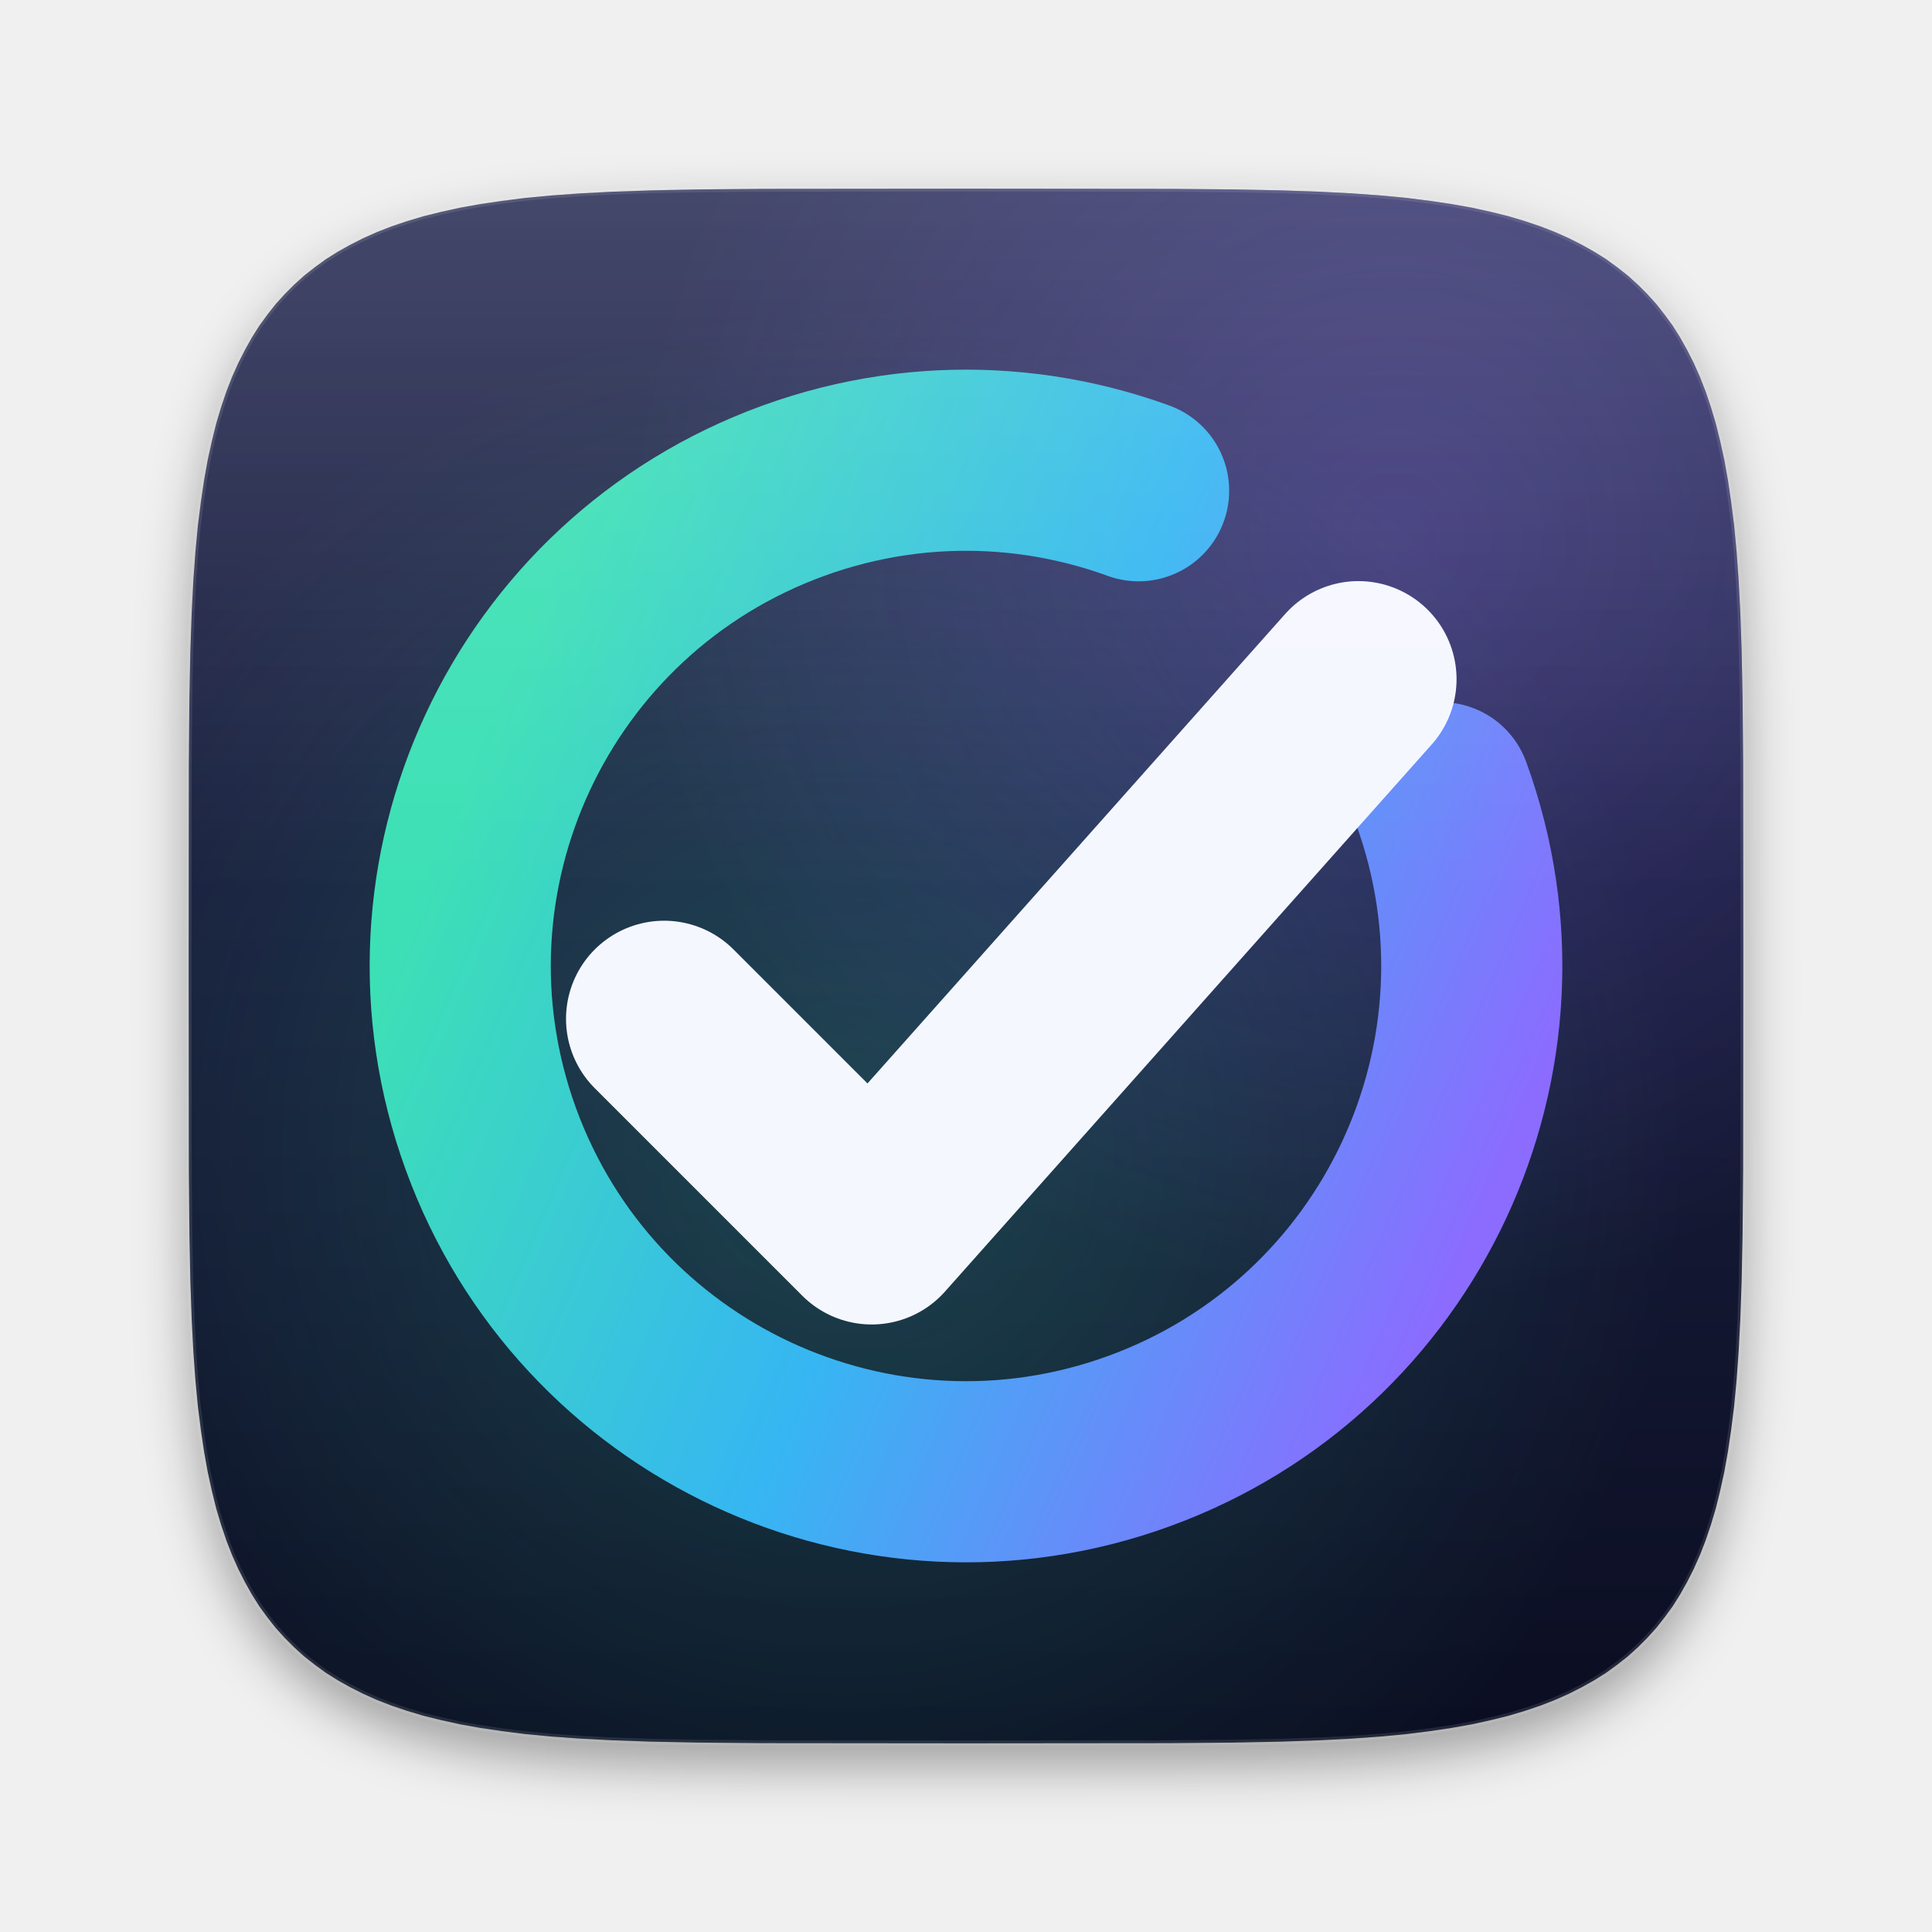
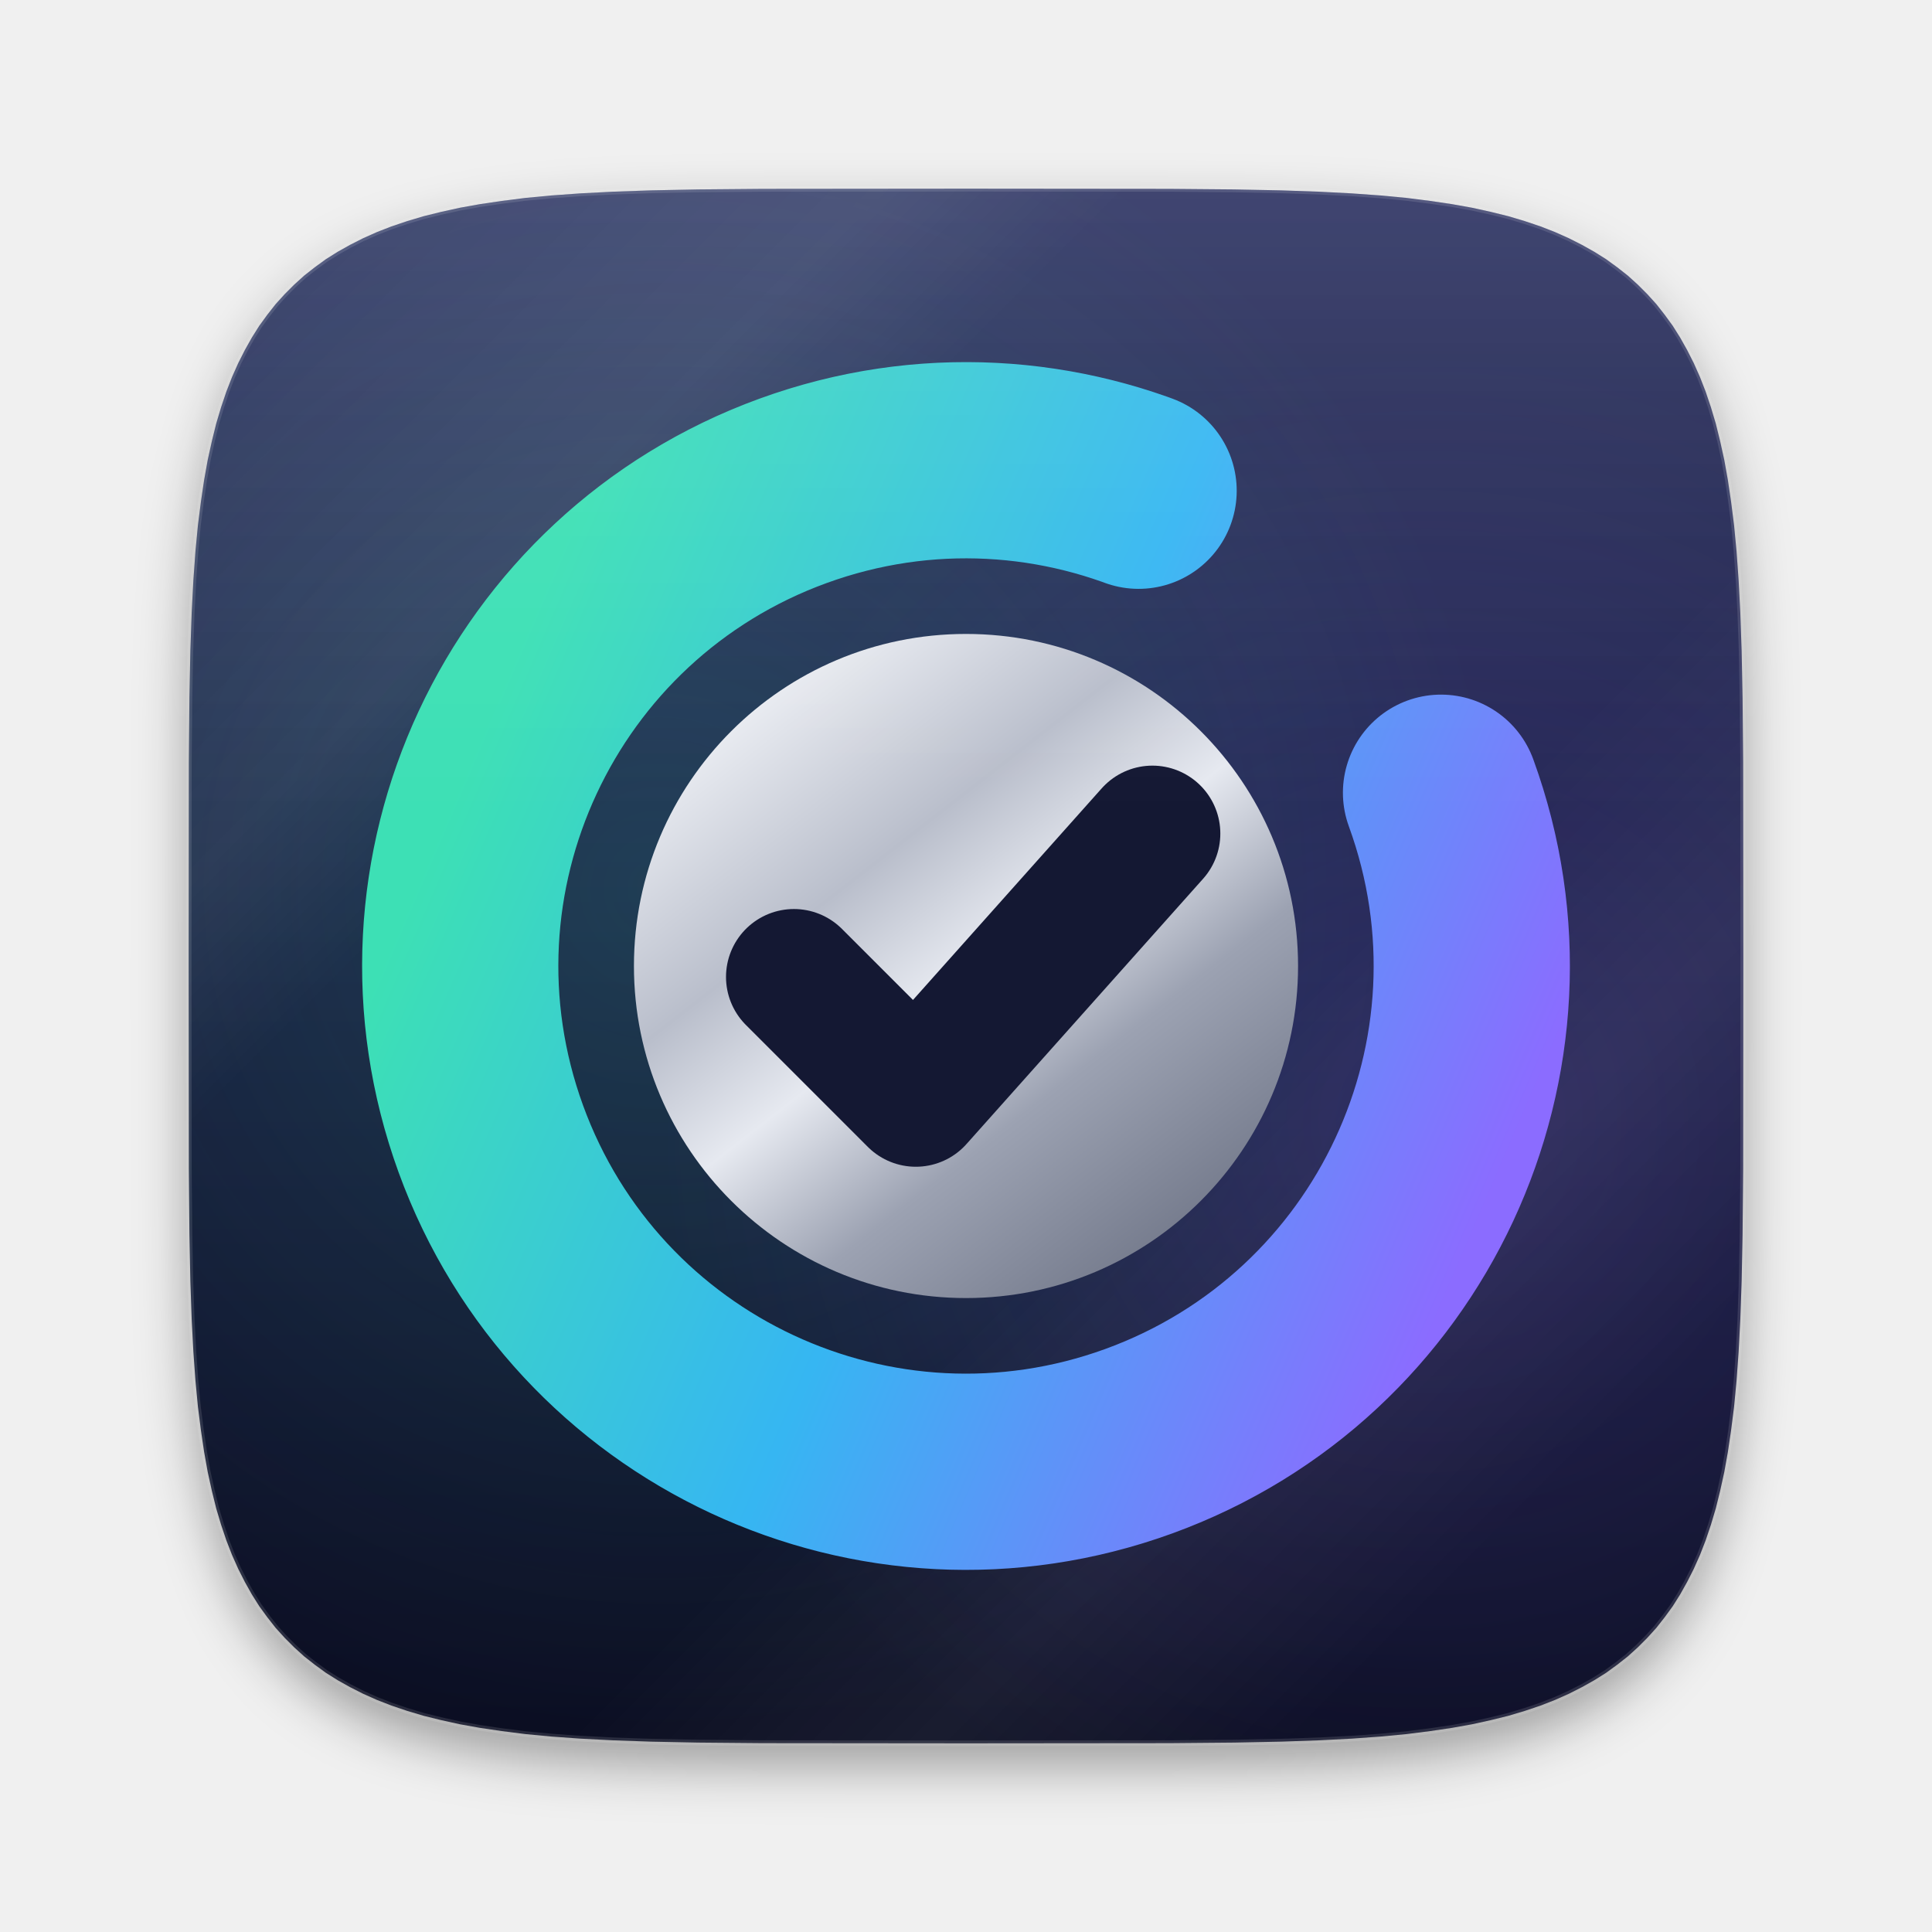
<svg xmlns="http://www.w3.org/2000/svg" viewBox="0 0 1024 1024" width="1024" height="1024">
  <defs>
    <linearGradient id="bg" x1="0" y1="0" x2="0" y2="1">
-       <stop offset="0" stop-color="#252A52" />
+       <stop offset="0" stop-color="#2A3060" />
+       <stop offset="0.55" stop-color="#171B3C" />
      <stop offset="1" stop-color="#0B0E22" />
    </linearGradient>
-     <radialGradient id="glowMint" cx="0.42" cy="0.62" r="0.55">
-       <stop offset="0" stop-color="#3DE0B5" stop-opacity="0.22" />
+     <linearGradient id="brush" x1="0" y1="0" x2="1" y2="1">
+       <stop offset="0" stop-color="#FFFFFF" stop-opacity="0" />
+       <stop offset="0.22" stop-color="#FFFFFF" stop-opacity="0.07" />
+       <stop offset="0.30" stop-color="#FFFFFF" stop-opacity="0" />
+       <stop offset="0.62" stop-color="#FFFFFF" stop-opacity="0" />
+       <stop offset="0.74" stop-color="#FFFFFF" stop-opacity="0.06" />
+       <stop offset="0.86" stop-color="#FFFFFF" stop-opacity="0" />
+     </linearGradient>
+     <radialGradient id="glowMint" cx="0.30" cy="0.45" r="0.55">
+       <stop offset="0" stop-color="#3DE0B5" stop-opacity="0.16" />
      <stop offset="1" stop-color="#3DE0B5" stop-opacity="0" />
    </radialGradient>
-     <radialGradient id="glowViolet" cx="0.78" cy="0.22" r="0.5">
-       <stop offset="0" stop-color="#8B6CFF" stop-opacity="0.28" />
+     <radialGradient id="glowViolet" cx="0.80" cy="0.60" r="0.5">
+       <stop offset="0" stop-color="#8B6CFF" stop-opacity="0.18" />
      <stop offset="1" stop-color="#8B6CFF" stop-opacity="0" />
    </radialGradient>
    <linearGradient id="ring" x1="0.1" y1="0.15" x2="0.9" y2="0.9">
      <stop offset="0" stop-color="#3DE0B5" />
      <stop offset="0.5" stop-color="#36B6F2" />
      <stop offset="1" stop-color="#8B6CFF" />
    </linearGradient>
+     <linearGradient id="ringHi" x1="0" y1="0" x2="0" y2="1">
+       <stop offset="0" stop-color="#FFFFFF" stop-opacity="0.55" />
+       <stop offset="0.5" stop-color="#FFFFFF" stop-opacity="0" />
+     </linearGradient>
+     <linearGradient id="knurl" x1="0" y1="0" x2="0" y2="1">
+       <stop offset="0" stop-color="#8E94A8" />
+       <stop offset="0.5" stop-color="#4A5068" />
+       <stop offset="1" stop-color="#1C2036" />
+     </linearGradient>
+     <linearGradient id="cap" x1="0.15" y1="0.05" x2="0.85" y2="0.95">
+       <stop offset="0" stop-color="#F4F6FA" />
+       <stop offset="0.32" stop-color="#B9BECB" />
+       <stop offset="0.50" stop-color="#E6E9F0" />
+       <stop offset="0.70" stop-color="#9CA2B2" />
+       <stop offset="1" stop-color="#6E7486" />
+     </linearGradient>
+     <linearGradient id="dish" x1="0.15" y1="0.05" x2="0.85" y2="0.95">
+       <stop offset="0" stop-color="#8F95A6" />
+       <stop offset="0.45" stop-color="#C9CDD8" />
+       <stop offset="0.55" stop-color="#D9DCE4" />
+       <stop offset="1" stop-color="#F2F4F8" />
+     </linearGradient>
+     <linearGradient id="rim" x1="0.2" y1="0" x2="0.8" y2="1">
+       <stop offset="0" stop-color="#FFFFFF" stop-opacity="0.95" />
+       <stop offset="0.45" stop-color="#FFFFFF" stop-opacity="0.15" />
+       <stop offset="1" stop-color="#FFFFFF" stop-opacity="0.05" />
+     </linearGradient>
    <linearGradient id="gloss" x1="0" y1="0" x2="0" y2="1">
-       <stop offset="0" stop-color="#FFFFFF" stop-opacity="0.14" />
-       <stop offset="0.45" stop-color="#FFFFFF" stop-opacity="0" />
+       <stop offset="0" stop-color="#FFFFFF" stop-opacity="0.10" />
+       <stop offset="0.40" stop-color="#FFFFFF" stop-opacity="0" />
    </linearGradient>
-     <filter id="soft" x="-50%" y="-50%" width="200%" height="200%">
+     <filter id="soft" filterUnits="userSpaceOnUse" x="0" y="0" width="1024" height="1024">
      <feGaussianBlur stdDeviation="18" />
    </filter>
+     <filter id="glow" filterUnits="userSpaceOnUse" x="0" y="0" width="1024" height="1024">
+       <feGaussianBlur stdDeviation="16" />
+     </filter>
+     <filter id="blur6" filterUnits="userSpaceOnUse" x="0" y="0" width="1024" height="1024">
+       <feGaussianBlur stdDeviation="6" />
+     </filter>
+     <clipPath id="plate">
+       <path d="M924.0 512.0 L923.9 619.7 L923.6 654.0 L923.1 679.0 L922.4 699.2 L921.5 716.5 L920.4 731.8 L919.1 745.5 L917.5 758.1 L915.8 769.6 L913.9 780.2 L911.7 790.2 L909.4 799.5 L906.8 808.2 L904.0 816.5 L901.0 824.2 L897.7 831.6 L894.2 838.5 L890.5 845.1 L886.6 851.3 L882.3 857.2 L877.9 862.8 L873.1 868.1 L868.1 873.1 L862.8 877.9 L857.2 882.3 L851.3 886.6 L845.1 890.5 L838.5 894.2 L831.6 897.7 L824.2 901.0 L816.5 904.0 L808.2 906.8 L799.5 909.4 L790.2 911.7 L780.2 913.9 L769.6 915.8 L758.1 917.5 L745.5 919.1 L731.8 920.4 L716.5 921.5 L699.2 922.4 L679.0 923.1 L654.0 923.6 L619.7 923.9 L512.0 924.0 L404.3 923.9 L370.0 923.6 L345.0 923.1 L324.8 922.4 L307.5 921.5 L292.2 920.4 L278.5 919.1 L265.9 917.5 L254.4 915.8 L243.8 913.9 L233.8 911.7 L224.5 909.4 L215.8 906.8 L207.5 904.0 L199.8 901.0 L192.4 897.7 L185.5 894.2 L178.9 890.5 L172.7 886.6 L166.8 882.3 L161.2 877.9 L155.9 873.1 L150.9 868.1 L146.1 862.8 L141.7 857.2 L137.4 851.3 L133.5 845.1 L129.8 838.5 L126.3 831.6 L123.0 824.2 L120.0 816.5 L117.2 808.2 L114.6 799.5 L112.3 790.2 L110.1 780.2 L108.2 769.6 L106.5 758.1 L104.9 745.5 L103.6 731.8 L102.5 716.5 L101.6 699.2 L100.9 679.0 L100.4 654.0 L100.1 619.7 L100.0 512.0 L100.1 404.3 L100.4 370.0 L100.9 345.0 L101.6 324.8 L102.5 307.5 L103.6 292.2 L104.9 278.5 L106.5 265.9 L108.2 254.4 L110.1 243.8 L112.3 233.8 L114.6 224.5 L117.2 215.8 L120.0 207.5 L123.0 199.8 L126.3 192.4 L129.8 185.5 L133.5 178.9 L137.4 172.7 L141.7 166.8 L146.1 161.2 L150.9 155.9 L155.9 150.9 L161.2 146.1 L166.8 141.7 L172.7 137.4 L178.9 133.5 L185.5 129.8 L192.4 126.3 L199.8 123.0 L207.5 120.0 L215.8 117.2 L224.5 114.6 L233.8 112.3 L243.8 110.1 L254.4 108.2 L265.9 106.5 L278.5 104.9 L292.2 103.6 L307.5 102.5 L324.8 101.6 L345.0 100.9 L370.0 100.4 L404.3 100.1 L512.0 100.0 L619.7 100.1 L654.0 100.4 L679.0 100.9 L699.2 101.6 L716.5 102.5 L731.8 103.6 L745.5 104.9 L758.1 106.5 L769.6 108.2 L780.2 110.1 L790.2 112.3 L799.5 114.6 L808.2 117.2 L816.5 120.0 L824.2 123.0 L831.6 126.3 L838.5 129.8 L845.1 133.5 L851.3 137.4 L857.2 141.7 L862.8 146.1 L868.1 150.9 L873.1 155.9 L877.9 161.2 L882.3 166.8 L886.6 172.7 L890.5 178.9 L894.2 185.5 L897.7 192.4 L901.0 199.8 L904.0 207.5 L906.8 215.8 L909.4 224.5 L911.7 233.8 L913.9 243.8 L915.8 254.4 L917.5 265.9 L919.1 278.5 L920.4 292.2 L921.5 307.5 L922.4 324.8 L923.1 345.0 L923.6 370.0 L923.9 404.3 Z" />
+     </clipPath>
    <filter id="shadow" x="-20%" y="-20%" width="140%" height="150%">
      <feGaussianBlur stdDeviation="14" />
    </filter>
  </defs>
  <path d="M924.0 512.0 L923.9 619.7 L923.6 654.0 L923.1 679.0 L922.4 699.2 L921.5 716.5 L920.4 731.8 L919.1 745.5 L917.5 758.1 L915.8 769.6 L913.9 780.2 L911.7 790.2 L909.4 799.5 L906.8 808.2 L904.0 816.5 L901.0 824.2 L897.7 831.6 L894.2 838.5 L890.5 845.1 L886.6 851.3 L882.3 857.2 L877.9 862.8 L873.1 868.1 L868.1 873.1 L862.8 877.9 L857.2 882.3 L851.3 886.6 L845.1 890.5 L838.5 894.2 L831.6 897.7 L824.2 901.0 L816.5 904.0 L808.2 906.8 L799.5 909.4 L790.2 911.7 L780.2 913.9 L769.6 915.8 L758.1 917.5 L745.5 919.1 L731.8 920.4 L716.5 921.5 L699.2 922.4 L679.0 923.1 L654.0 923.6 L619.7 923.9 L512.0 924.0 L404.3 923.9 L370.0 923.6 L345.0 923.1 L324.8 922.4 L307.5 921.5 L292.2 920.4 L278.5 919.1 L265.9 917.5 L254.4 915.8 L243.8 913.9 L233.8 911.7 L224.5 909.4 L215.8 906.8 L207.5 904.0 L199.8 901.0 L192.4 897.7 L185.5 894.2 L178.9 890.5 L172.7 886.6 L166.8 882.3 L161.2 877.9 L155.9 873.1 L150.9 868.1 L146.1 862.8 L141.7 857.2 L137.4 851.3 L133.5 845.1 L129.8 838.5 L126.3 831.6 L123.0 824.2 L120.0 816.5 L117.2 808.2 L114.6 799.5 L112.3 790.2 L110.1 780.2 L108.2 769.6 L106.5 758.1 L104.9 745.5 L103.6 731.8 L102.5 716.5 L101.6 699.2 L100.9 679.0 L100.4 654.0 L100.1 619.7 L100.0 512.0 L100.1 404.3 L100.4 370.0 L100.9 345.0 L101.6 324.8 L102.5 307.5 L103.6 292.2 L104.9 278.5 L106.5 265.9 L108.2 254.4 L110.1 243.8 L112.3 233.8 L114.6 224.5 L117.2 215.8 L120.0 207.5 L123.0 199.8 L126.3 192.4 L129.8 185.5 L133.5 178.9 L137.4 172.7 L141.7 166.8 L146.1 161.2 L150.9 155.9 L155.9 150.9 L161.2 146.1 L166.8 141.7 L172.7 137.4 L178.9 133.5 L185.5 129.8 L192.4 126.3 L199.8 123.0 L207.5 120.0 L215.8 117.2 L224.5 114.6 L233.8 112.3 L243.8 110.1 L254.4 108.2 L265.9 106.5 L278.5 104.9 L292.2 103.6 L307.5 102.5 L324.8 101.6 L345.0 100.9 L370.0 100.4 L404.3 100.1 L512.0 100.0 L619.7 100.1 L654.0 100.4 L679.0 100.9 L699.2 101.6 L716.5 102.5 L731.8 103.6 L745.5 104.9 L758.1 106.5 L769.6 108.2 L780.2 110.1 L790.2 112.3 L799.5 114.6 L808.2 117.2 L816.5 120.0 L824.2 123.0 L831.6 126.3 L838.5 129.8 L845.1 133.5 L851.3 137.4 L857.2 141.7 L862.8 146.1 L868.1 150.9 L873.1 155.9 L877.9 161.2 L882.3 166.8 L886.6 172.7 L890.5 178.9 L894.2 185.5 L897.7 192.4 L901.0 199.8 L904.0 207.5 L906.8 215.8 L909.4 224.5 L911.7 233.8 L913.9 243.8 L915.8 254.4 L917.5 265.9 L919.1 278.5 L920.4 292.2 L921.5 307.5 L922.4 324.8 L923.1 345.0 L923.6 370.0 L923.9 404.3 Z" fill="#000000" fill-opacity="0.35" transform="translate(0 12)" filter="url(#shadow)" />
  <path d="M924.0 512.0 L923.9 619.7 L923.6 654.0 L923.1 679.0 L922.4 699.2 L921.5 716.5 L920.4 731.8 L919.1 745.5 L917.5 758.1 L915.8 769.6 L913.9 780.2 L911.7 790.2 L909.4 799.5 L906.8 808.2 L904.0 816.5 L901.0 824.2 L897.7 831.6 L894.2 838.5 L890.5 845.1 L886.6 851.3 L882.3 857.2 L877.9 862.8 L873.1 868.1 L868.1 873.1 L862.8 877.9 L857.2 882.3 L851.3 886.6 L845.1 890.5 L838.5 894.2 L831.6 897.7 L824.2 901.0 L816.5 904.0 L808.2 906.8 L799.5 909.4 L790.2 911.7 L780.2 913.9 L769.6 915.8 L758.1 917.5 L745.5 919.1 L731.8 920.4 L716.5 921.5 L699.2 922.4 L679.0 923.1 L654.0 923.6 L619.7 923.9 L512.0 924.0 L404.3 923.9 L370.0 923.6 L345.0 923.1 L324.8 922.4 L307.5 921.5 L292.2 920.4 L278.5 919.1 L265.9 917.5 L254.4 915.8 L243.8 913.9 L233.8 911.7 L224.5 909.4 L215.8 906.8 L207.5 904.0 L199.8 901.0 L192.4 897.7 L185.5 894.2 L178.9 890.5 L172.7 886.6 L166.8 882.3 L161.2 877.9 L155.9 873.1 L150.9 868.1 L146.1 862.8 L141.7 857.2 L137.4 851.3 L133.5 845.1 L129.8 838.5 L126.3 831.6 L123.0 824.2 L120.0 816.5 L117.2 808.2 L114.6 799.5 L112.3 790.2 L110.1 780.2 L108.2 769.6 L106.5 758.1 L104.9 745.5 L103.6 731.8 L102.5 716.5 L101.6 699.2 L100.9 679.0 L100.4 654.0 L100.1 619.7 L100.0 512.0 L100.1 404.3 L100.4 370.0 L100.9 345.0 L101.6 324.8 L102.5 307.5 L103.6 292.2 L104.9 278.5 L106.5 265.9 L108.2 254.4 L110.1 243.8 L112.3 233.8 L114.6 224.5 L117.2 215.8 L120.0 207.5 L123.0 199.8 L126.3 192.4 L129.8 185.5 L133.5 178.9 L137.4 172.7 L141.7 166.8 L146.1 161.2 L150.9 155.9 L155.9 150.9 L161.2 146.1 L166.8 141.7 L172.7 137.4 L178.9 133.5 L185.5 129.8 L192.4 126.3 L199.8 123.0 L207.5 120.0 L215.8 117.2 L224.5 114.6 L233.8 112.3 L243.8 110.1 L254.4 108.2 L265.9 106.5 L278.5 104.9 L292.2 103.6 L307.5 102.5 L324.8 101.6 L345.0 100.9 L370.0 100.4 L404.3 100.1 L512.0 100.0 L619.7 100.1 L654.0 100.4 L679.0 100.9 L699.2 101.6 L716.5 102.5 L731.8 103.6 L745.5 104.9 L758.1 106.5 L769.6 108.2 L780.2 110.1 L790.2 112.3 L799.5 114.6 L808.2 117.2 L816.5 120.0 L824.2 123.0 L831.6 126.3 L838.5 129.8 L845.1 133.5 L851.3 137.4 L857.2 141.7 L862.8 146.1 L868.1 150.9 L873.1 155.9 L877.9 161.2 L882.3 166.8 L886.6 172.7 L890.5 178.9 L894.2 185.5 L897.7 192.4 L901.0 199.8 L904.0 207.5 L906.8 215.8 L909.4 224.5 L911.7 233.8 L913.9 243.8 L915.8 254.4 L917.5 265.9 L919.1 278.5 L920.4 292.2 L921.5 307.5 L922.4 324.8 L923.1 345.0 L923.6 370.0 L923.9 404.3 Z" fill="url(#bg)" />
+   <path d="M924.0 512.0 L923.9 619.7 L923.6 654.0 L923.1 679.0 L922.4 699.2 L921.5 716.5 L920.4 731.8 L919.1 745.5 L917.5 758.1 L915.8 769.6 L913.9 780.2 L911.7 790.2 L909.4 799.5 L906.8 808.2 L904.0 816.5 L901.0 824.2 L897.7 831.6 L894.2 838.5 L890.5 845.1 L886.6 851.3 L882.3 857.2 L877.9 862.8 L873.1 868.1 L868.1 873.1 L862.8 877.9 L857.2 882.3 L851.3 886.6 L845.1 890.5 L838.5 894.2 L831.6 897.7 L824.2 901.0 L816.5 904.0 L808.2 906.8 L799.5 909.4 L790.2 911.7 L780.2 913.9 L769.6 915.8 L758.1 917.5 L745.5 919.1 L731.8 920.4 L716.5 921.5 L699.2 922.4 L679.0 923.1 L654.0 923.6 L619.7 923.9 L512.0 924.0 L404.3 923.9 L370.0 923.6 L345.0 923.1 L324.8 922.4 L307.5 921.5 L292.2 920.4 L278.5 919.1 L265.9 917.5 L254.4 915.8 L243.8 913.9 L233.8 911.7 L224.5 909.4 L215.8 906.8 L207.5 904.0 L199.8 901.0 L192.4 897.7 L185.5 894.2 L178.9 890.5 L172.7 886.6 L166.8 882.3 L161.2 877.9 L155.9 873.1 L150.9 868.1 L146.1 862.8 L141.7 857.2 L137.4 851.3 L133.5 845.1 L129.8 838.5 L126.3 831.6 L123.0 824.2 L120.0 816.5 L117.2 808.2 L114.6 799.5 L112.3 790.2 L110.1 780.2 L108.2 769.6 L106.5 758.1 L104.9 745.5 L103.6 731.8 L102.5 716.5 L101.6 699.2 L100.9 679.0 L100.4 654.0 L100.1 619.7 L100.0 512.0 L100.1 404.3 L100.4 370.0 L100.9 345.0 L101.6 324.8 L102.5 307.5 L103.6 292.2 L104.9 278.5 L106.5 265.9 L108.2 254.4 L110.1 243.8 L112.3 233.8 L114.6 224.5 L117.2 215.8 L120.0 207.5 L123.0 199.8 L126.3 192.4 L129.8 185.5 L133.5 178.9 L137.4 172.7 L141.7 166.8 L146.1 161.2 L150.9 155.9 L155.9 150.9 L161.2 146.1 L166.8 141.7 L172.7 137.4 L178.9 133.5 L185.5 129.8 L192.4 126.3 L199.8 123.0 L207.5 120.0 L215.8 117.2 L224.5 114.6 L233.8 112.3 L243.8 110.1 L254.4 108.2 L265.9 106.5 L278.5 104.9 L292.2 103.6 L307.5 102.5 L324.8 101.6 L345.0 100.9 L370.0 100.4 L404.3 100.1 L512.0 100.0 L619.7 100.1 L654.0 100.4 L679.0 100.9 L699.2 101.6 L716.5 102.5 L731.8 103.6 L745.5 104.9 L758.1 106.5 L769.6 108.2 L780.2 110.1 L790.2 112.3 L799.5 114.6 L808.2 117.2 L816.5 120.0 L824.2 123.0 L831.6 126.3 L838.5 129.8 L845.1 133.5 L851.3 137.4 L857.2 141.7 L862.8 146.1 L868.1 150.9 L873.1 155.9 L877.9 161.2 L882.3 166.8 L886.6 172.7 L890.5 178.9 L894.2 185.5 L897.7 192.4 L901.0 199.8 L904.0 207.5 L906.8 215.8 L909.4 224.5 L911.7 233.8 L913.9 243.8 L915.8 254.4 L917.5 265.9 L919.1 278.5 L920.4 292.2 L921.5 307.5 L922.4 324.8 L923.1 345.0 L923.6 370.0 L923.9 404.3 Z" fill="url(#brush)" />
  <path d="M924.0 512.0 L923.9 619.7 L923.6 654.0 L923.1 679.0 L922.4 699.2 L921.5 716.5 L920.4 731.8 L919.1 745.5 L917.5 758.1 L915.8 769.6 L913.9 780.2 L911.7 790.2 L909.4 799.5 L906.8 808.2 L904.0 816.5 L901.0 824.2 L897.7 831.6 L894.2 838.5 L890.5 845.1 L886.6 851.3 L882.3 857.2 L877.9 862.8 L873.1 868.1 L868.1 873.1 L862.8 877.9 L857.2 882.3 L851.3 886.6 L845.1 890.5 L838.5 894.2 L831.6 897.7 L824.2 901.0 L816.5 904.0 L808.2 906.8 L799.5 909.4 L790.2 911.7 L780.2 913.9 L769.6 915.8 L758.1 917.5 L745.5 919.1 L731.8 920.4 L716.5 921.5 L699.2 922.4 L679.0 923.1 L654.0 923.6 L619.7 923.9 L512.0 924.0 L404.3 923.9 L370.0 923.6 L345.0 923.1 L324.8 922.4 L307.5 921.5 L292.2 920.4 L278.5 919.1 L265.9 917.5 L254.4 915.8 L243.8 913.9 L233.8 911.7 L224.5 909.4 L215.8 906.8 L207.5 904.0 L199.8 901.0 L192.4 897.7 L185.5 894.2 L178.9 890.5 L172.7 886.6 L166.8 882.3 L161.2 877.9 L155.9 873.1 L150.9 868.1 L146.1 862.8 L141.7 857.2 L137.4 851.3 L133.5 845.1 L129.8 838.5 L126.3 831.6 L123.0 824.2 L120.0 816.5 L117.2 808.2 L114.6 799.5 L112.3 790.2 L110.1 780.2 L108.2 769.6 L106.5 758.1 L104.9 745.5 L103.6 731.8 L102.5 716.5 L101.6 699.2 L100.9 679.0 L100.4 654.0 L100.1 619.7 L100.0 512.0 L100.1 404.3 L100.4 370.0 L100.9 345.0 L101.6 324.8 L102.5 307.5 L103.6 292.2 L104.9 278.5 L106.5 265.9 L108.2 254.4 L110.1 243.8 L112.3 233.8 L114.6 224.5 L117.2 215.8 L120.0 207.5 L123.0 199.8 L126.3 192.4 L129.8 185.5 L133.5 178.9 L137.4 172.7 L141.7 166.8 L146.1 161.2 L150.9 155.9 L155.9 150.9 L161.2 146.1 L166.8 141.7 L172.7 137.4 L178.9 133.5 L185.5 129.8 L192.4 126.3 L199.8 123.0 L207.5 120.0 L215.8 117.2 L224.5 114.6 L233.8 112.3 L243.8 110.1 L254.4 108.2 L265.9 106.5 L278.5 104.9 L292.2 103.6 L307.5 102.5 L324.8 101.6 L345.0 100.9 L370.0 100.4 L404.3 100.1 L512.0 100.0 L619.7 100.1 L654.0 100.4 L679.0 100.9 L699.2 101.6 L716.5 102.5 L731.8 103.6 L745.5 104.9 L758.1 106.5 L769.6 108.2 L780.2 110.1 L790.2 112.3 L799.5 114.6 L808.2 117.2 L816.5 120.0 L824.2 123.0 L831.6 126.3 L838.5 129.8 L845.1 133.5 L851.3 137.4 L857.2 141.7 L862.8 146.1 L868.1 150.9 L873.1 155.9 L877.9 161.2 L882.3 166.8 L886.6 172.7 L890.5 178.9 L894.2 185.5 L897.7 192.4 L901.0 199.8 L904.0 207.5 L906.8 215.8 L909.4 224.5 L911.7 233.8 L913.9 243.8 L915.8 254.4 L917.5 265.9 L919.1 278.5 L920.4 292.2 L921.5 307.5 L922.4 324.8 L923.1 345.0 L923.6 370.0 L923.9 404.3 Z" fill="url(#glowMint)" />
  <path d="M924.0 512.0 L923.9 619.7 L923.6 654.0 L923.1 679.0 L922.4 699.2 L921.5 716.5 L920.4 731.8 L919.1 745.5 L917.5 758.1 L915.8 769.6 L913.9 780.2 L911.7 790.2 L909.4 799.5 L906.8 808.2 L904.0 816.5 L901.0 824.2 L897.7 831.6 L894.2 838.5 L890.5 845.1 L886.6 851.3 L882.3 857.2 L877.9 862.8 L873.1 868.1 L868.1 873.1 L862.8 877.9 L857.2 882.3 L851.3 886.6 L845.1 890.5 L838.5 894.2 L831.6 897.7 L824.2 901.0 L816.5 904.0 L808.2 906.8 L799.5 909.4 L790.2 911.7 L780.2 913.9 L769.6 915.8 L758.1 917.5 L745.5 919.1 L731.8 920.4 L716.5 921.5 L699.2 922.4 L679.0 923.1 L654.0 923.6 L619.7 923.9 L512.0 924.0 L404.3 923.9 L370.0 923.6 L345.0 923.1 L324.8 922.4 L307.5 921.5 L292.2 920.4 L278.5 919.1 L265.9 917.5 L254.4 915.8 L243.8 913.9 L233.8 911.7 L224.5 909.4 L215.8 906.8 L207.5 904.0 L199.8 901.0 L192.4 897.7 L185.5 894.2 L178.9 890.5 L172.7 886.6 L166.8 882.3 L161.2 877.9 L155.9 873.1 L150.9 868.1 L146.1 862.8 L141.7 857.2 L137.4 851.3 L133.5 845.1 L129.8 838.5 L126.3 831.6 L123.0 824.2 L120.0 816.5 L117.2 808.2 L114.6 799.5 L112.3 790.2 L110.1 780.2 L108.2 769.6 L106.5 758.1 L104.9 745.5 L103.6 731.8 L102.5 716.5 L101.6 699.2 L100.9 679.0 L100.4 654.0 L100.1 619.7 L100.0 512.0 L100.1 404.3 L100.4 370.0 L100.9 345.0 L101.6 324.8 L102.5 307.5 L103.6 292.2 L104.9 278.5 L106.5 265.9 L108.2 254.4 L110.1 243.8 L112.3 233.8 L114.6 224.5 L117.2 215.8 L120.0 207.5 L123.0 199.8 L126.3 192.4 L129.8 185.5 L133.5 178.9 L137.4 172.7 L141.7 166.8 L146.1 161.2 L150.9 155.9 L155.9 150.9 L161.2 146.1 L166.8 141.7 L172.7 137.4 L178.9 133.5 L185.5 129.8 L192.4 126.3 L199.8 123.0 L207.5 120.0 L215.8 117.2 L224.5 114.6 L233.8 112.3 L243.8 110.1 L254.4 108.2 L265.9 106.5 L278.5 104.9 L292.2 103.6 L307.5 102.5 L324.8 101.6 L345.0 100.9 L370.0 100.4 L404.3 100.1 L512.0 100.0 L619.7 100.1 L654.0 100.4 L679.0 100.9 L699.2 101.6 L716.5 102.5 L731.8 103.6 L745.5 104.9 L758.1 106.5 L769.6 108.2 L780.2 110.1 L790.2 112.3 L799.5 114.6 L808.2 117.2 L816.5 120.0 L824.2 123.0 L831.6 126.3 L838.5 129.8 L845.1 133.5 L851.3 137.4 L857.2 141.7 L862.8 146.1 L868.1 150.9 L873.1 155.9 L877.9 161.2 L882.3 166.8 L886.6 172.7 L890.5 178.9 L894.2 185.5 L897.7 192.4 L901.0 199.8 L904.0 207.5 L906.8 215.8 L909.4 224.5 L911.7 233.8 L913.9 243.8 L915.8 254.4 L917.5 265.9 L919.1 278.5 L920.4 292.2 L921.5 307.5 L922.4 324.8 L923.1 345.0 L923.6 370.0 L923.9 404.3 Z" fill="url(#glowViolet)" />
-   <circle cx="512" cy="512" r="268" fill="none" stroke="url(#ring)" stroke-width="96" stroke-linecap="round" stroke-dasharray="1450.0 233.9" transform="rotate(-20 512 512)" />
-   <path d="M352 540 L462 650 L720 360" fill="none" stroke="#F5F7FF" stroke-width="104" stroke-linecap="round" stroke-linejoin="round" />
+   <g clip-path="url(#plate)">
+     <circle cx="512" cy="512" r="268" fill="none" stroke-width="104" stroke-linecap="round" stroke-dasharray="1450.0 233.9" transform="rotate(-20 512 512)" stroke="url(#ring)" />
+     <circle cx="512" cy="512" r="176" fill="url(#cap)" />
+     <path d="M420.8 517.8 L485.4 582.4 L610.8 441.8" fill="none" stroke="#141833" stroke-width="72" stroke-linecap="round" stroke-linejoin="round" />
+   </g>
  <path d="M924.0 512.0 L923.9 619.7 L923.6 654.0 L923.1 679.0 L922.4 699.2 L921.5 716.5 L920.4 731.8 L919.1 745.5 L917.5 758.1 L915.8 769.6 L913.9 780.2 L911.7 790.2 L909.4 799.5 L906.8 808.2 L904.0 816.5 L901.0 824.2 L897.7 831.6 L894.2 838.5 L890.5 845.1 L886.6 851.3 L882.3 857.2 L877.9 862.8 L873.1 868.1 L868.1 873.1 L862.8 877.9 L857.2 882.3 L851.3 886.6 L845.1 890.5 L838.5 894.2 L831.6 897.7 L824.2 901.0 L816.5 904.0 L808.2 906.8 L799.5 909.4 L790.2 911.7 L780.2 913.9 L769.6 915.8 L758.1 917.5 L745.5 919.1 L731.8 920.4 L716.5 921.5 L699.2 922.4 L679.0 923.1 L654.0 923.6 L619.7 923.9 L512.0 924.0 L404.3 923.9 L370.0 923.6 L345.0 923.1 L324.8 922.4 L307.5 921.5 L292.2 920.4 L278.5 919.1 L265.9 917.5 L254.4 915.8 L243.8 913.9 L233.8 911.7 L224.5 909.4 L215.8 906.8 L207.5 904.0 L199.8 901.0 L192.4 897.7 L185.5 894.2 L178.9 890.5 L172.7 886.6 L166.8 882.3 L161.2 877.9 L155.9 873.1 L150.9 868.1 L146.1 862.8 L141.7 857.2 L137.4 851.3 L133.5 845.1 L129.8 838.5 L126.3 831.6 L123.0 824.2 L120.0 816.5 L117.2 808.2 L114.6 799.5 L112.3 790.2 L110.1 780.2 L108.2 769.6 L106.5 758.1 L104.9 745.5 L103.6 731.8 L102.5 716.5 L101.6 699.2 L100.9 679.0 L100.4 654.0 L100.1 619.7 L100.0 512.0 L100.1 404.3 L100.4 370.0 L100.9 345.0 L101.6 324.8 L102.5 307.5 L103.6 292.2 L104.9 278.5 L106.5 265.9 L108.2 254.4 L110.1 243.8 L112.3 233.8 L114.6 224.5 L117.2 215.8 L120.0 207.5 L123.0 199.8 L126.3 192.4 L129.8 185.5 L133.5 178.9 L137.4 172.7 L141.7 166.8 L146.1 161.2 L150.9 155.9 L155.9 150.9 L161.2 146.1 L166.8 141.7 L172.7 137.4 L178.9 133.5 L185.5 129.8 L192.4 126.3 L199.8 123.0 L207.5 120.0 L215.8 117.2 L224.5 114.6 L233.8 112.3 L243.8 110.1 L254.4 108.2 L265.9 106.5 L278.5 104.9 L292.2 103.6 L307.5 102.5 L324.8 101.6 L345.0 100.9 L370.0 100.4 L404.3 100.1 L512.0 100.0 L619.7 100.1 L654.0 100.4 L679.0 100.9 L699.2 101.6 L716.5 102.5 L731.8 103.6 L745.5 104.9 L758.1 106.5 L769.6 108.2 L780.2 110.1 L790.2 112.3 L799.5 114.6 L808.2 117.2 L816.5 120.0 L824.2 123.0 L831.6 126.3 L838.5 129.8 L845.1 133.5 L851.3 137.4 L857.2 141.7 L862.8 146.1 L868.1 150.9 L873.1 155.9 L877.9 161.2 L882.3 166.8 L886.6 172.7 L890.5 178.9 L894.2 185.5 L897.7 192.4 L901.0 199.8 L904.0 207.5 L906.8 215.8 L909.4 224.5 L911.7 233.8 L913.9 243.8 L915.8 254.4 L917.5 265.9 L919.1 278.5 L920.4 292.2 L921.5 307.5 L922.4 324.8 L923.1 345.0 L923.6 370.0 L923.9 404.3 Z" fill="url(#gloss)" />
-   <path d="M924.0 512.0 L923.9 619.7 L923.6 654.0 L923.1 679.0 L922.4 699.2 L921.5 716.5 L920.4 731.8 L919.1 745.5 L917.5 758.1 L915.8 769.6 L913.9 780.2 L911.7 790.2 L909.4 799.5 L906.8 808.2 L904.0 816.5 L901.0 824.2 L897.7 831.6 L894.2 838.5 L890.5 845.1 L886.6 851.3 L882.3 857.2 L877.9 862.8 L873.1 868.1 L868.1 873.1 L862.8 877.9 L857.2 882.3 L851.3 886.6 L845.1 890.5 L838.5 894.2 L831.6 897.7 L824.2 901.0 L816.5 904.0 L808.2 906.8 L799.5 909.4 L790.2 911.7 L780.2 913.9 L769.6 915.8 L758.1 917.5 L745.5 919.1 L731.8 920.4 L716.5 921.5 L699.2 922.4 L679.0 923.1 L654.0 923.6 L619.7 923.9 L512.0 924.0 L404.3 923.9 L370.0 923.6 L345.0 923.1 L324.8 922.4 L307.5 921.5 L292.2 920.4 L278.5 919.1 L265.9 917.5 L254.4 915.8 L243.8 913.9 L233.8 911.7 L224.5 909.4 L215.8 906.8 L207.5 904.0 L199.8 901.0 L192.4 897.7 L185.5 894.2 L178.9 890.5 L172.7 886.6 L166.8 882.3 L161.2 877.9 L155.9 873.1 L150.9 868.1 L146.1 862.8 L141.7 857.2 L137.4 851.3 L133.5 845.1 L129.8 838.5 L126.3 831.6 L123.0 824.2 L120.0 816.5 L117.2 808.2 L114.6 799.5 L112.3 790.2 L110.1 780.2 L108.2 769.6 L106.5 758.1 L104.9 745.5 L103.6 731.8 L102.5 716.5 L101.6 699.2 L100.9 679.0 L100.4 654.0 L100.1 619.7 L100.0 512.0 L100.1 404.3 L100.4 370.0 L100.9 345.0 L101.6 324.8 L102.5 307.5 L103.6 292.2 L104.9 278.5 L106.5 265.9 L108.2 254.4 L110.1 243.8 L112.3 233.8 L114.6 224.5 L117.2 215.8 L120.0 207.5 L123.0 199.8 L126.3 192.4 L129.8 185.5 L133.5 178.9 L137.4 172.7 L141.7 166.8 L146.1 161.2 L150.9 155.9 L155.9 150.9 L161.2 146.1 L166.8 141.7 L172.7 137.4 L178.9 133.5 L185.5 129.8 L192.4 126.3 L199.8 123.0 L207.5 120.0 L215.8 117.2 L224.5 114.6 L233.8 112.3 L243.8 110.1 L254.4 108.2 L265.9 106.5 L278.5 104.9 L292.2 103.6 L307.5 102.5 L324.8 101.6 L345.0 100.9 L370.0 100.4 L404.3 100.1 L512.0 100.0 L619.7 100.1 L654.0 100.4 L679.0 100.9 L699.2 101.6 L716.5 102.5 L731.8 103.6 L745.5 104.9 L758.1 106.5 L769.6 108.2 L780.2 110.1 L790.2 112.3 L799.5 114.6 L808.2 117.2 L816.5 120.0 L824.2 123.0 L831.6 126.3 L838.5 129.8 L845.1 133.5 L851.3 137.4 L857.2 141.7 L862.8 146.1 L868.1 150.9 L873.1 155.9 L877.9 161.2 L882.3 166.8 L886.6 172.7 L890.5 178.9 L894.2 185.5 L897.7 192.4 L901.0 199.8 L904.0 207.5 L906.8 215.8 L909.4 224.5 L911.7 233.8 L913.9 243.8 L915.8 254.4 L917.5 265.9 L919.1 278.5 L920.4 292.2 L921.5 307.5 L922.4 324.8 L923.1 345.0 L923.6 370.0 L923.9 404.3 Z" fill="none" stroke="#FFFFFF" stroke-opacity="0.10" stroke-width="3" />
+   <path d="M924.0 512.0 L923.9 619.7 L923.6 654.0 L923.1 679.0 L922.4 699.2 L921.5 716.5 L920.4 731.8 L919.1 745.5 L917.5 758.1 L915.8 769.6 L913.9 780.2 L911.7 790.2 L909.4 799.5 L906.8 808.2 L904.0 816.5 L901.0 824.2 L897.7 831.6 L894.2 838.5 L890.5 845.1 L886.6 851.3 L882.3 857.2 L877.9 862.8 L873.1 868.1 L868.1 873.1 L862.8 877.9 L857.2 882.3 L851.3 886.6 L845.1 890.5 L838.5 894.2 L831.6 897.7 L824.2 901.0 L816.5 904.0 L808.2 906.8 L799.5 909.4 L790.2 911.7 L780.2 913.9 L769.6 915.8 L758.1 917.5 L745.5 919.1 L731.8 920.4 L716.5 921.5 L699.2 922.4 L679.0 923.1 L654.0 923.6 L619.7 923.9 L512.0 924.0 L404.3 923.9 L370.0 923.6 L345.0 923.1 L324.8 922.4 L307.5 921.5 L292.2 920.4 L278.5 919.1 L265.9 917.5 L254.4 915.8 L243.8 913.9 L233.8 911.7 L224.5 909.4 L215.8 906.8 L207.5 904.0 L199.8 901.0 L192.4 897.7 L185.5 894.2 L178.9 890.5 L172.7 886.6 L166.8 882.3 L161.2 877.9 L155.9 873.1 L150.9 868.1 L146.1 862.8 L141.7 857.2 L137.4 851.3 L133.5 845.1 L129.8 838.5 L126.3 831.6 L123.0 824.2 L120.0 816.5 L117.2 808.2 L114.6 799.5 L112.3 790.2 L110.1 780.2 L108.2 769.6 L106.5 758.1 L104.9 745.5 L103.6 731.8 L102.5 716.5 L101.6 699.2 L100.9 679.0 L100.4 654.0 L100.1 619.7 L100.0 512.0 L100.1 404.3 L100.4 370.0 L100.9 345.0 L101.6 324.8 L102.5 307.5 L103.6 292.2 L104.9 278.5 L106.5 265.9 L108.2 254.4 L110.1 243.8 L112.3 233.8 L114.6 224.5 L117.2 215.8 L120.0 207.5 L123.0 199.8 L126.3 192.4 L129.8 185.5 L133.5 178.9 L137.4 172.7 L141.7 166.8 L146.1 161.2 L150.9 155.9 L155.9 150.9 L161.2 146.1 L166.8 141.7 L172.7 137.4 L178.9 133.5 L185.5 129.8 L192.4 126.3 L199.8 123.0 L207.5 120.0 L215.8 117.2 L224.5 114.6 L233.8 112.3 L243.8 110.1 L254.4 108.2 L265.9 106.5 L278.5 104.9 L292.2 103.6 L307.5 102.5 L324.8 101.6 L345.0 100.9 L370.0 100.4 L404.3 100.1 L512.0 100.0 L619.7 100.1 L654.0 100.4 L679.0 100.9 L699.2 101.6 L716.5 102.5 L731.8 103.6 L745.5 104.9 L758.1 106.5 L769.6 108.2 L780.2 110.1 L790.2 112.3 L799.5 114.6 L808.2 117.2 L816.5 120.0 L824.2 123.0 L831.6 126.3 L838.5 129.8 L845.1 133.5 L851.3 137.4 L857.2 141.7 L862.8 146.1 L868.1 150.9 L873.1 155.9 L877.9 161.2 L882.3 166.8 L886.6 172.7 L890.5 178.9 L894.2 185.5 L897.7 192.4 L901.0 199.8 L904.0 207.5 L906.8 215.8 L909.4 224.5 L911.7 233.8 L913.9 243.8 L915.8 254.4 L917.5 265.9 L919.1 278.5 L920.4 292.2 L921.5 307.5 L922.4 324.8 L923.1 345.0 L923.6 370.0 L923.9 404.3 Z" fill="none" stroke="#FFFFFF" stroke-opacity="0.12" stroke-width="3" />
</svg>
